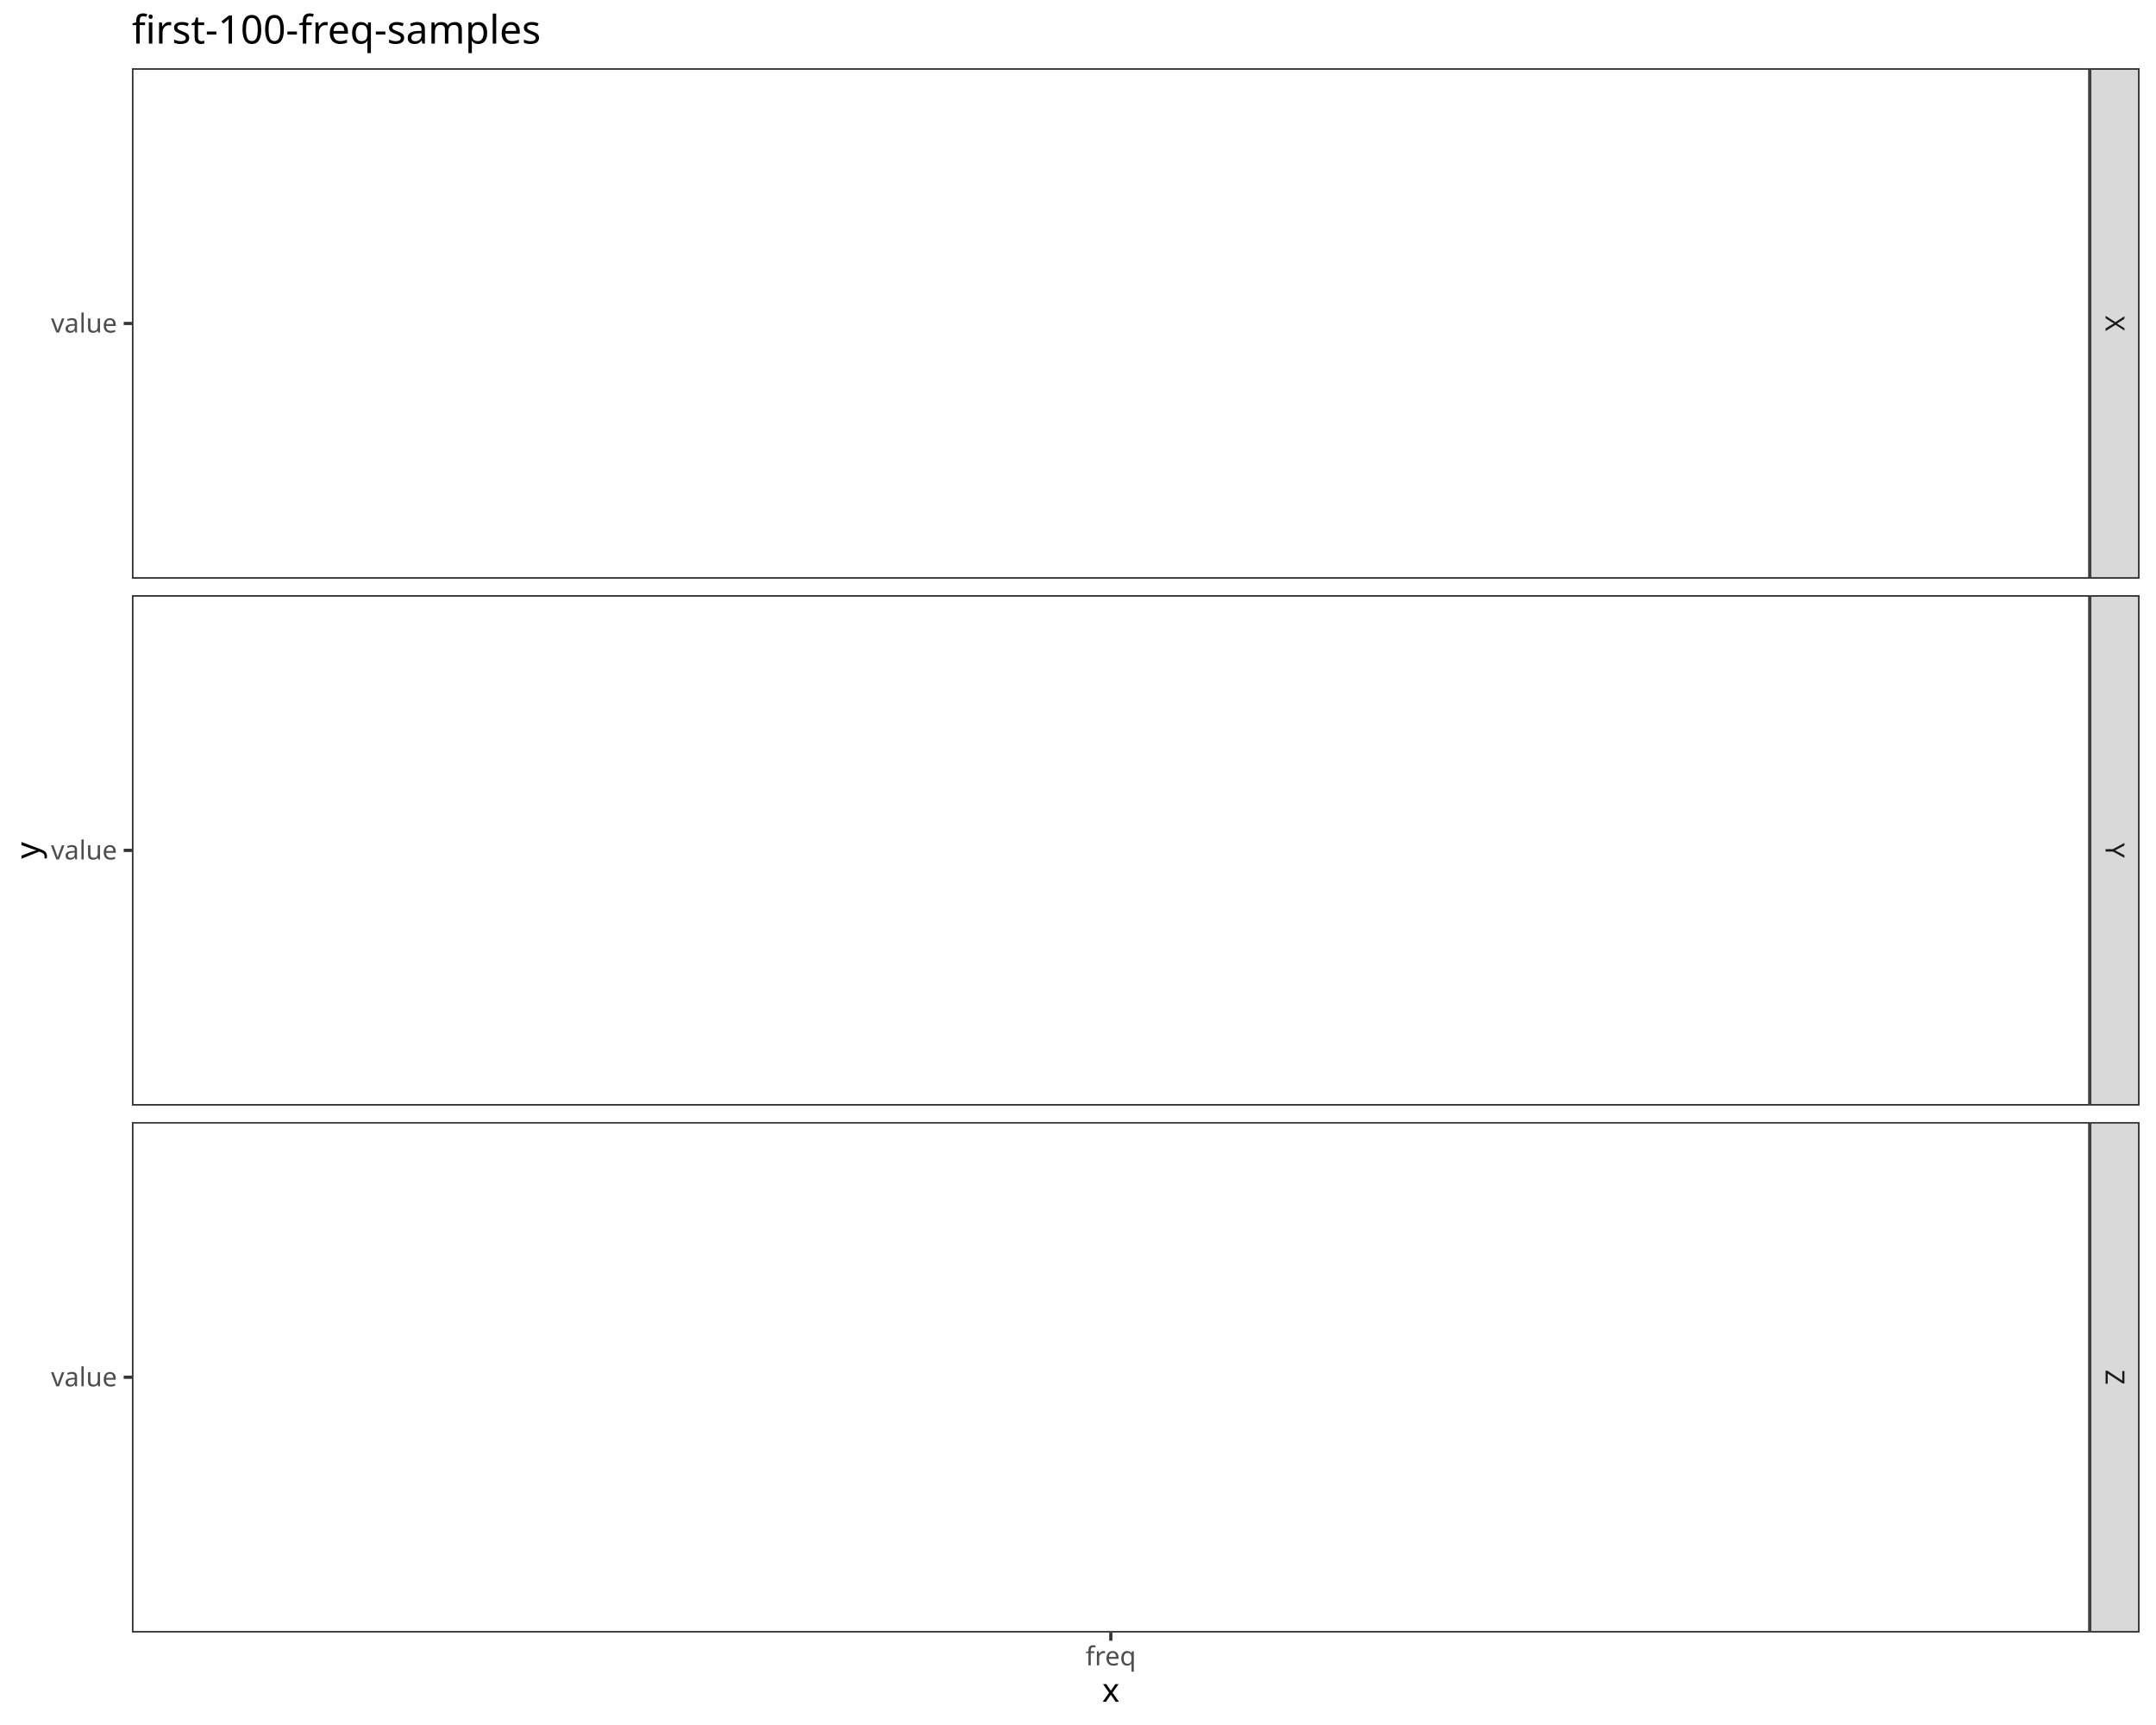
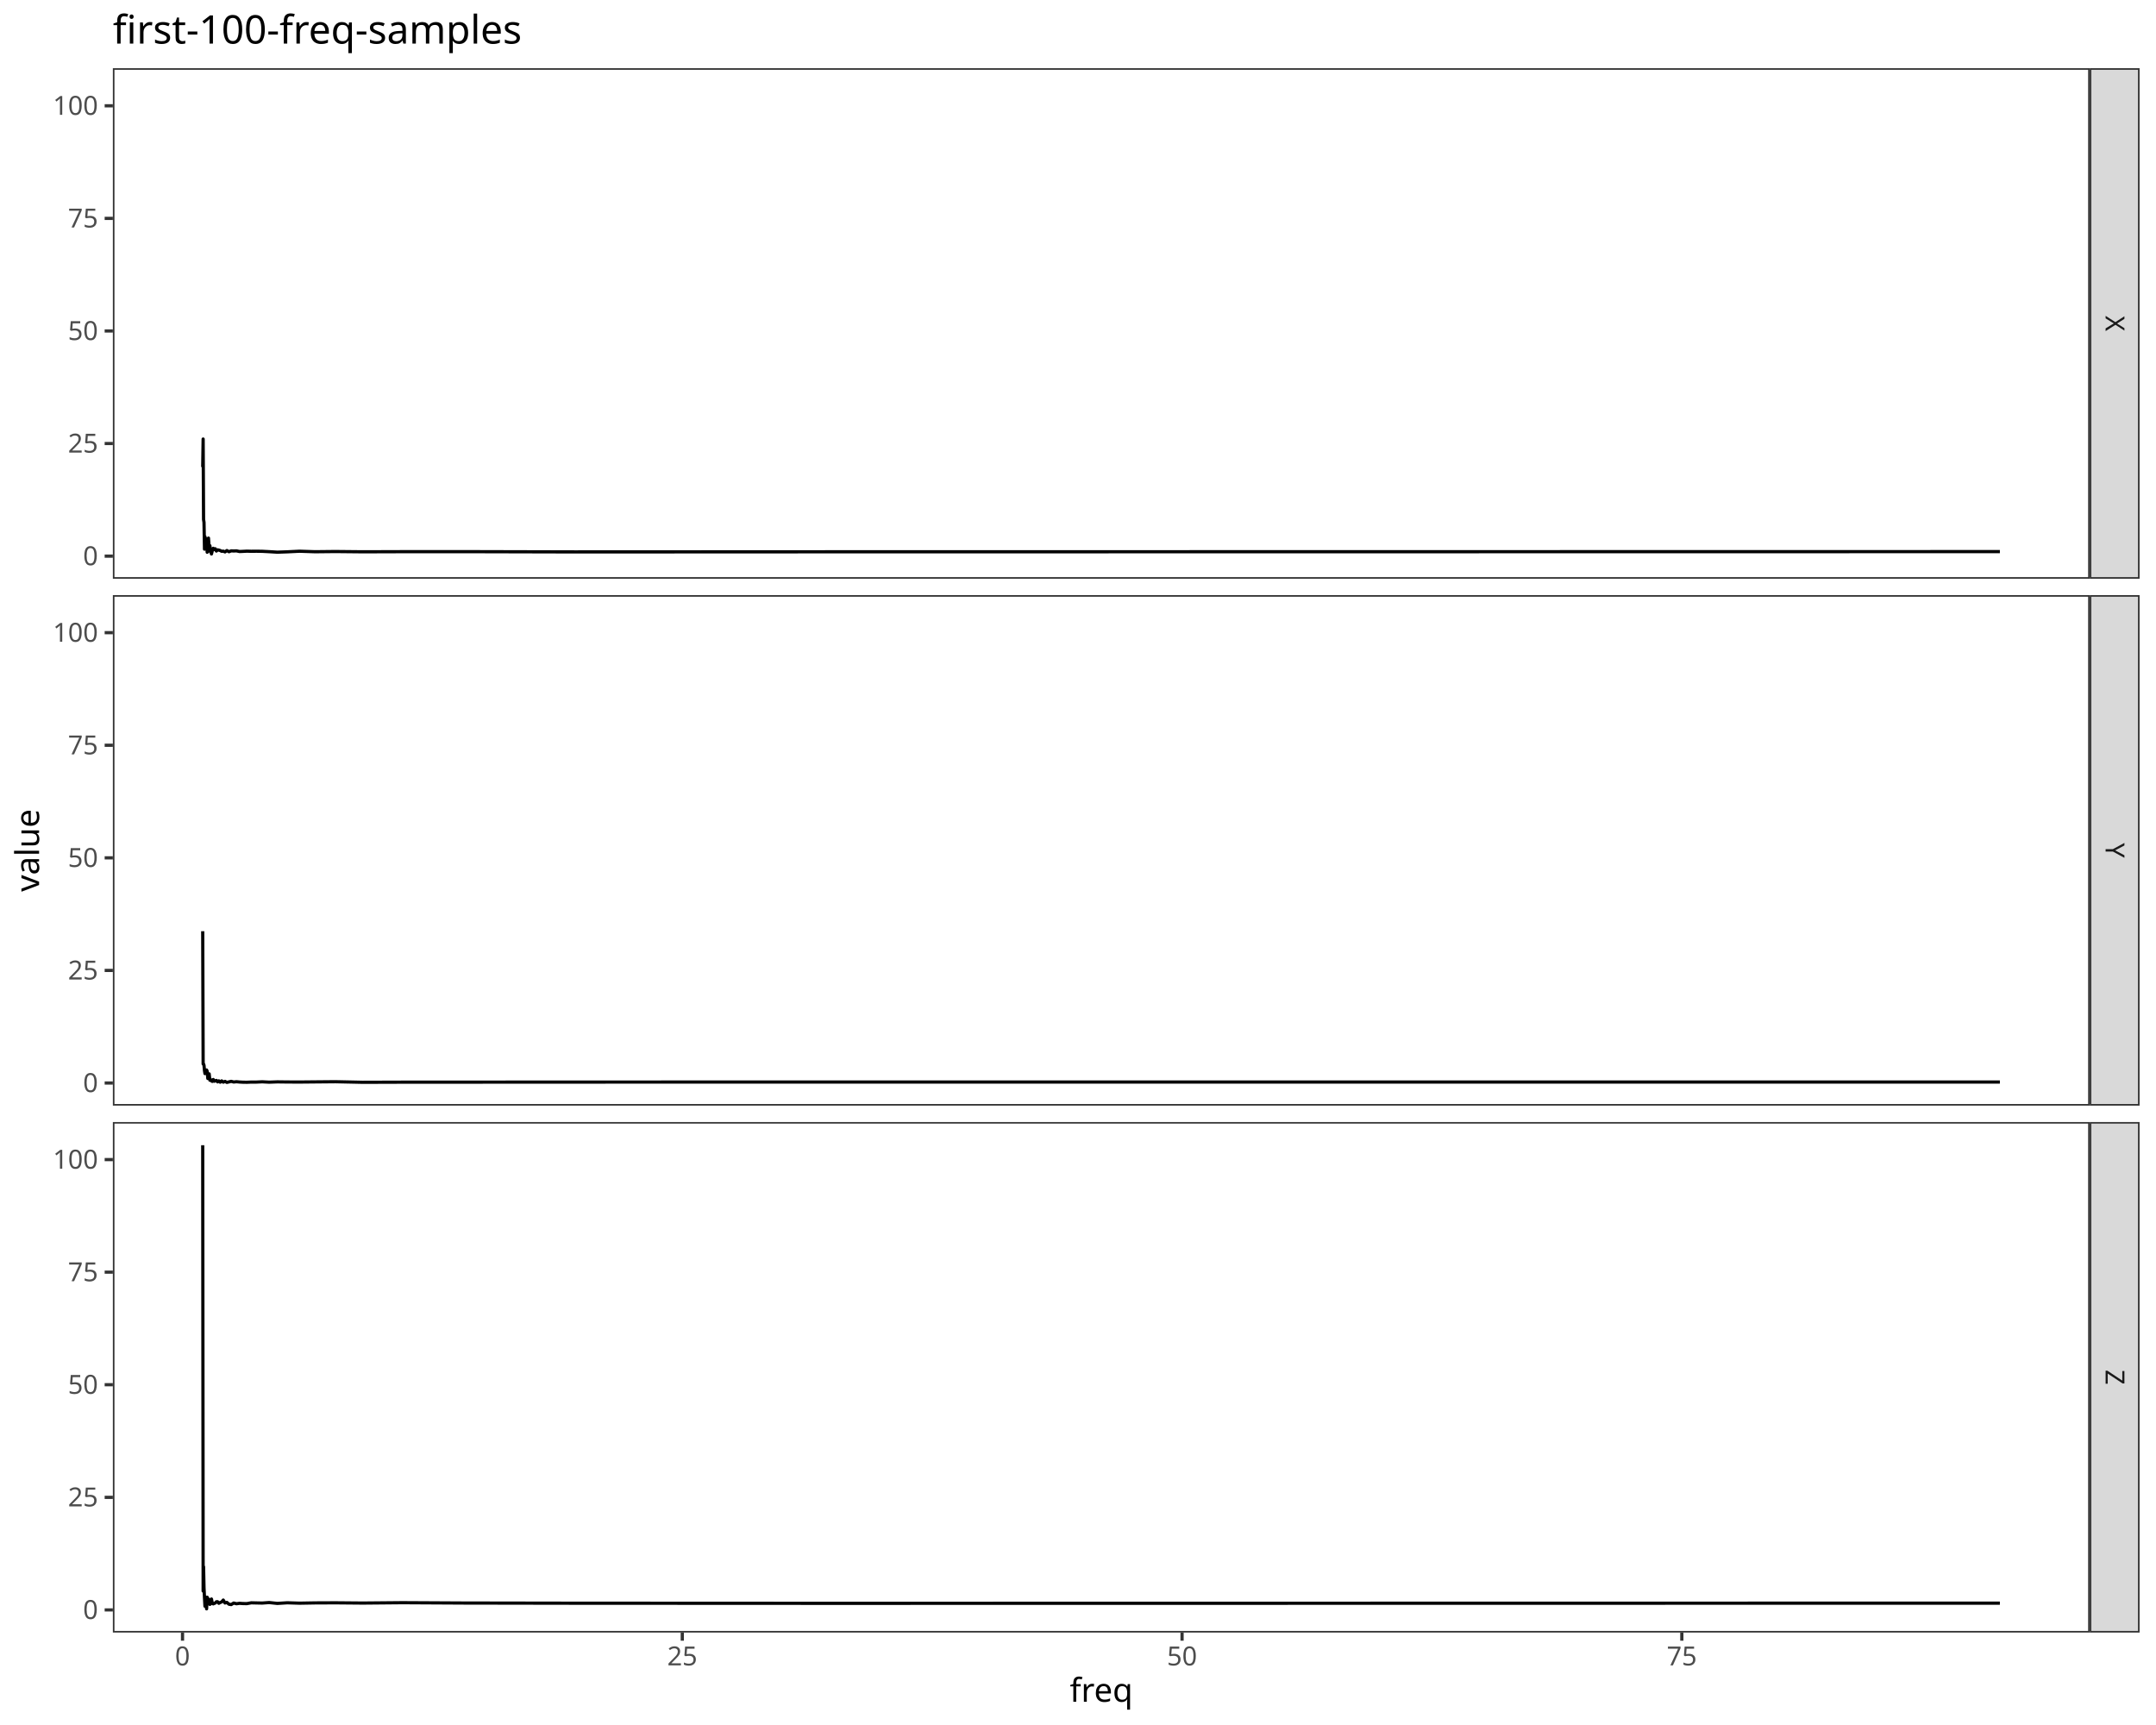
<svg xmlns="http://www.w3.org/2000/svg" class="svglite" data-engine-version="2.0" width="720.00pt" height="576.00pt" viewBox="0 0 720.00 576.00">
  <defs>
    <style type="text/css">
    .svglite line, .svglite polyline, .svglite polygon, .svglite path, .svglite rect, .svglite circle {
      fill: none;
      stroke: #000000;
      stroke-linecap: round;
      stroke-linejoin: round;
      stroke-miterlimit: 10.00;
    }
  </style>
  </defs>
  <rect width="100%" height="100%" style="stroke: none; fill: #FFFFFF;" />
  <defs>
    <clipPath id="cpMC4wMHw3MjAuMDB8MC4wMHw1NzYuMDA=">
      <rect x="0.00" y="0.00" width="720.00" height="576.00" />
    </clipPath>
  </defs>
  <g clip-path="url(#cpMC4wMHw3MjAuMDB8MC4wMHw1NzYuMDA=)">
    <rect x="0.00" y="0.00" width="720.00" height="576.00" style="stroke-width: 1.07; stroke: #FFFFFF; fill: #FFFFFF;" />
  </g>
  <defs>
-     <clipPath id="cpNDQuMDV8Njk3Ljg3fDIyLjc4fDE5My4yNA==">
-       <rect x="44.05" y="22.78" width="653.83" height="170.46" />
+     <clipPath id="cpMzcuNjl8Njk3Ljg3fDIyLjc4fDE5My4yNA==">
+       <rect x="37.69" y="22.78" width="660.18" height="170.46" />
    </clipPath>
  </defs>
-   <g clip-path="url(#cpNDQuMDV8Njk3Ljg3fDIyLjc4fDE5My4yNA==)">
-     <rect x="44.05" y="22.78" width="653.83" height="170.46" style="stroke-width: 1.07; stroke: none; fill: #FFFFFF;" />
-     <polyline points="370.96,108.01 370.96,108.01 370.96,108.01 370.96,108.01 370.96,108.01 370.96,108.01 370.96,108.01 370.96,108.01 370.96,108.01 370.96,108.01 370.96,108.01 370.96,108.01 370.96,108.01 370.96,108.01 370.96,108.01 370.96,108.01 370.96,108.01 370.96,108.01 370.96,108.01 370.96,108.01 370.96,108.01 370.96,108.01 370.96,108.01 370.96,108.01 370.96,108.01 370.96,108.01 370.96,108.01 370.96,108.01 370.96,108.01 370.96,108.01 370.96,108.01 370.96,108.01 370.96,108.01 370.96,108.01 370.96,108.01 370.96,108.01 370.96,108.01 370.96,108.01 370.96,108.01 370.96,108.01 370.96,108.01 370.96,108.01 370.96,108.01 370.96,108.01 370.96,108.01 370.96,108.01 370.96,108.01 370.96,108.01 370.96,108.01 370.96,108.01 " style="stroke-width: 1.07; stroke-linecap: butt;" />
-     <rect x="44.05" y="22.78" width="653.83" height="170.46" style="stroke-width: 1.07; stroke: #333333;" />
+   <g clip-path="url(#cpMzcuNjl8Njk3Ljg3fDIyLjc4fDE5My4yNA==)">
+     <rect x="37.69" y="22.78" width="660.18" height="170.46" style="stroke-width: 1.07; stroke: none; fill: #FFFFFF;" />
+     <polyline points="67.70,155.95 67.84,146.60 67.98,173.46 68.13,174.42 68.29,183.37 68.45,179.21 68.63,181.77 68.81,179.87 68.99,180.24 69.19,184.40 69.40,184.23 69.62,179.67 69.85,182.91 70.09,182.20 70.35,184.03 70.62,184.98 70.91,183.86 71.22,183.08 71.54,183.51 71.89,183.24 72.26,184.00 72.66,183.60 73.08,183.68 73.54,183.83 74.03,184.09 74.56,184.03 75.14,184.29 75.77,183.84 76.46,184.23 77.21,183.94 78.04,183.98 78.97,183.94 79.99,184.16 81.14,184.11 82.44,184.04 83.92,184.08 85.61,184.06 87.58,184.09 89.88,184.21 92.62,184.38 95.94,184.26 100.03,184.06 105.21,184.23 111.96,184.16 121.15,184.25 134.38,184.21 155.06,184.20 191.96,184.29 276.45,184.25 667.86,184.19 " style="stroke-width: 1.07; stroke-linecap: butt;" />
+     <rect x="37.69" y="22.78" width="660.18" height="170.46" style="stroke-width: 1.07; stroke: #333333;" />
  </g>
  <g clip-path="url(#cpMC4wMHw3MjAuMDB8MC4wMHw1NzYuMDA=)">
</g>
  <defs>
-     <clipPath id="cpNDQuMDV8Njk3Ljg3fDE5OC43MnwzNjkuMTg=">
-       <rect x="44.05" y="198.72" width="653.83" height="170.46" />
+     <clipPath id="cpMzcuNjl8Njk3Ljg3fDE5OC43MnwzNjkuMTg=">
+       <rect x="37.69" y="198.72" width="660.18" height="170.46" />
    </clipPath>
  </defs>
-   <g clip-path="url(#cpNDQuMDV8Njk3Ljg3fDE5OC43MnwzNjkuMTg=)">
-     <rect x="44.05" y="198.72" width="653.83" height="170.46" style="stroke-width: 1.07; stroke: none; fill: #FFFFFF;" />
-     <polyline points="370.96,283.95 370.96,283.95 370.96,283.95 370.96,283.95 370.96,283.95 370.96,283.95 370.96,283.95 370.96,283.95 370.96,283.95 370.96,283.95 370.96,283.95 370.96,283.95 370.96,283.95 370.96,283.95 370.96,283.95 370.96,283.95 370.96,283.95 370.96,283.95 370.96,283.95 370.96,283.95 370.96,283.95 370.96,283.95 370.96,283.95 370.96,283.95 370.96,283.95 370.96,283.95 370.96,283.95 370.96,283.95 370.96,283.95 370.96,283.95 370.96,283.95 370.96,283.95 370.96,283.95 370.96,283.95 370.96,283.95 370.96,283.95 370.96,283.95 370.96,283.95 370.96,283.95 370.96,283.95 370.96,283.95 370.96,283.95 370.96,283.95 370.96,283.95 370.96,283.95 370.96,283.95 370.96,283.95 370.96,283.95 370.96,283.95 370.96,283.95 " style="stroke-width: 1.07; stroke-linecap: butt;" />
-     <rect x="44.05" y="198.72" width="653.83" height="170.46" style="stroke-width: 1.07; stroke: #333333;" />
+   <g clip-path="url(#cpMzcuNjl8Njk3Ljg3fDE5OC43MnwzNjkuMTg=)">
+     <rect x="37.69" y="198.72" width="660.18" height="170.46" style="stroke-width: 1.07; stroke: none; fill: #FFFFFF;" />
+     <polyline points="67.70,310.95 67.84,355.28 67.98,355.27 68.13,355.75 68.29,357.52 68.45,358.49 68.63,357.70 68.81,357.30 68.99,357.28 69.19,357.72 69.40,360.12 69.62,358.85 69.85,358.58 70.09,360.71 70.35,360.49 70.62,360.93 70.91,361.09 71.22,360.46 71.54,361.04 71.89,360.90 72.26,360.77 72.66,361.25 73.08,360.91 73.54,361.36 74.03,360.92 74.56,361.35 75.14,361.08 75.77,361.43 76.46,361.26 77.21,361.07 78.04,361.30 78.97,361.20 79.99,361.30 81.14,361.36 82.44,361.38 83.92,361.32 85.61,361.32 87.58,361.23 89.88,361.35 92.62,361.25 95.94,361.29 100.03,361.31 105.21,361.26 111.96,361.20 121.15,361.39 134.38,361.35 155.06,361.34 191.96,361.32 276.45,361.30 667.86,361.30 " style="stroke-width: 1.07; stroke-linecap: butt;" />
+     <rect x="37.69" y="198.72" width="660.18" height="170.46" style="stroke-width: 1.07; stroke: #333333;" />
  </g>
  <g clip-path="url(#cpMC4wMHw3MjAuMDB8MC4wMHw1NzYuMDA=)">
</g>
  <defs>
-     <clipPath id="cpNDQuMDV8Njk3Ljg3fDM3NC42Nnw1NDUuMTE=">
-       <rect x="44.05" y="374.66" width="653.83" height="170.46" />
+     <clipPath id="cpMzcuNjl8Njk3Ljg3fDM3NC42Nnw1NDUuMTE=">
+       <rect x="37.69" y="374.66" width="660.18" height="170.46" />
    </clipPath>
  </defs>
-   <g clip-path="url(#cpNDQuMDV8Njk3Ljg3fDM3NC42Nnw1NDUuMTE=)">
-     <rect x="44.05" y="374.66" width="653.83" height="170.46" style="stroke-width: 1.07; stroke: none; fill: #FFFFFF;" />
-     <polyline points="370.96,459.88 370.96,459.88 370.96,459.88 370.96,459.88 370.96,459.88 370.96,459.88 370.96,459.88 370.96,459.88 370.96,459.88 370.96,459.88 370.96,459.88 370.96,459.88 370.96,459.88 370.96,459.88 370.96,459.88 370.96,459.88 370.96,459.88 370.96,459.88 370.96,459.88 370.96,459.88 370.96,459.88 370.96,459.88 370.96,459.88 370.96,459.88 370.96,459.88 370.96,459.88 370.96,459.88 370.96,459.88 370.96,459.88 370.96,459.88 370.96,459.88 370.96,459.88 370.96,459.88 370.96,459.88 370.96,459.88 370.96,459.88 370.96,459.88 370.96,459.88 370.96,459.88 370.96,459.88 370.96,459.88 370.96,459.88 370.96,459.88 370.96,459.88 370.96,459.88 370.96,459.88 370.96,459.88 370.96,459.88 370.96,459.88 370.96,459.88 " style="stroke-width: 1.07; stroke-linecap: butt;" />
-     <rect x="44.05" y="374.66" width="653.83" height="170.46" style="stroke-width: 1.07; stroke: #333333;" />
+   <g clip-path="url(#cpMzcuNjl8Njk3Ljg3fDM3NC42Nnw1NDUuMTE=)">
+     <rect x="37.69" y="374.66" width="660.18" height="170.46" style="stroke-width: 1.07; stroke: none; fill: #FFFFFF;" />
+     <polyline points="67.70,382.40 67.84,531.28 67.98,523.16 68.13,530.26 68.29,533.46 68.45,536.34 68.63,533.28 68.81,533.74 68.99,537.21 69.19,533.33 69.40,535.56 69.62,533.92 69.85,534.62 70.09,535.73 70.35,535.51 70.62,533.93 70.91,535.40 71.22,535.56 71.54,535.39 71.89,535.28 72.26,534.85 72.66,534.84 73.08,535.36 73.54,535.08 74.03,534.91 74.56,534.28 75.14,535.26 75.77,535.06 76.46,535.67 77.21,535.79 78.04,535.28 78.97,535.51 79.99,535.37 81.14,535.45 82.44,535.47 83.92,535.20 85.61,535.24 87.58,535.28 89.88,535.11 92.62,535.40 95.94,535.19 100.03,535.32 105.21,535.23 111.96,535.20 121.15,535.28 134.38,535.16 155.06,535.27 191.96,535.33 276.45,535.37 667.86,535.31 " style="stroke-width: 1.07; stroke-linecap: butt;" />
+     <rect x="37.69" y="374.66" width="660.18" height="170.46" style="stroke-width: 1.07; stroke: #333333;" />
  </g>
  <g clip-path="url(#cpMC4wMHw3MjAuMDB8MC4wMHw1NzYuMDA=)">
</g>
  <defs>
    <clipPath id="cpNjk3Ljg3fDcxNC41MnwyMi43OHwxOTMuMjQ=">
      <rect x="697.87" y="22.78" width="16.65" height="170.46" />
    </clipPath>
  </defs>
  <g clip-path="url(#cpNjk3Ljg3fDcxNC41MnwyMi43OHwxOTMuMjQ=)">
    <rect x="697.87" y="22.78" width="16.65" height="170.46" style="stroke-width: 1.07; stroke: #333333; fill: #D9D9D9;" />
    <text transform="translate(703.17,108.01) rotate(90)" text-anchor="middle" style="font-size: 8.80px; fill: #1A1A1A; font-family: sans;" textLength="5.87px" lengthAdjust="spacingAndGlyphs">X</text>
  </g>
  <g clip-path="url(#cpMC4wMHw3MjAuMDB8MC4wMHw1NzYuMDA=)">
</g>
  <defs>
    <clipPath id="cpNjk3Ljg3fDcxNC41MnwxOTguNzJ8MzY5LjE4">
      <rect x="697.87" y="198.72" width="16.65" height="170.46" />
    </clipPath>
  </defs>
  <g clip-path="url(#cpNjk3Ljg3fDcxNC41MnwxOTguNzJ8MzY5LjE4)">
    <rect x="697.87" y="198.72" width="16.65" height="170.46" style="stroke-width: 1.07; stroke: #333333; fill: #D9D9D9;" />
    <text transform="translate(703.17,283.95) rotate(90)" text-anchor="middle" style="font-size: 8.80px; fill: #1A1A1A; font-family: sans;" textLength="5.87px" lengthAdjust="spacingAndGlyphs">Y</text>
  </g>
  <g clip-path="url(#cpMC4wMHw3MjAuMDB8MC4wMHw1NzYuMDA=)">
</g>
  <defs>
    <clipPath id="cpNjk3Ljg3fDcxNC41MnwzNzQuNjZ8NTQ1LjEx">
      <rect x="697.87" y="374.66" width="16.65" height="170.46" />
    </clipPath>
  </defs>
  <g clip-path="url(#cpNjk3Ljg3fDcxNC41MnwzNzQuNjZ8NTQ1LjEx)">
    <rect x="697.87" y="374.66" width="16.65" height="170.46" style="stroke-width: 1.07; stroke: #333333; fill: #D9D9D9;" />
    <text transform="translate(703.17,459.88) rotate(90)" text-anchor="middle" style="font-size: 8.80px; fill: #1A1A1A; font-family: sans;" textLength="5.38px" lengthAdjust="spacingAndGlyphs">Z</text>
  </g>
  <g clip-path="url(#cpMC4wMHw3MjAuMDB8MC4wMHw1NzYuMDA=)">
-     <polyline points="370.96,547.85 370.96,545.11 " style="stroke-width: 1.07; stroke: #333333; stroke-linecap: butt;" />
-     <text x="370.96" y="556.10" text-anchor="middle" style="font-size: 8.80px; fill: #4D4D4D; font-family: sans;" textLength="15.16px" lengthAdjust="spacingAndGlyphs">freq</text>
-     <text x="39.11" y="111.04" text-anchor="end" style="font-size: 8.80px; fill: #4D4D4D; font-family: sans;" textLength="21.04px" lengthAdjust="spacingAndGlyphs">value</text>
-     <polyline points="41.31,108.01 44.05,108.01 " style="stroke-width: 1.07; stroke: #333333; stroke-linecap: butt;" />
-     <text x="39.11" y="286.98" text-anchor="end" style="font-size: 8.80px; fill: #4D4D4D; font-family: sans;" textLength="21.04px" lengthAdjust="spacingAndGlyphs">value</text>
-     <polyline points="41.31,283.95 44.05,283.95 " style="stroke-width: 1.07; stroke: #333333; stroke-linecap: butt;" />
-     <text x="39.11" y="462.91" text-anchor="end" style="font-size: 8.80px; fill: #4D4D4D; font-family: sans;" textLength="21.04px" lengthAdjust="spacingAndGlyphs">value</text>
-     <polyline points="41.31,459.88 44.05,459.88 " style="stroke-width: 1.07; stroke: #333333; stroke-linecap: butt;" />
-     <text x="370.96" y="568.24" text-anchor="middle" style="font-size: 11.00px; font-family: sans;" textLength="5.50px" lengthAdjust="spacingAndGlyphs">x</text>
-     <text transform="translate(13.05,283.95) rotate(-90)" text-anchor="middle" style="font-size: 11.00px; font-family: sans;" textLength="5.50px" lengthAdjust="spacingAndGlyphs">y</text>
-     <text x="44.05" y="14.56" style="font-size: 13.20px; font-family: sans;" textLength="128.39px" lengthAdjust="spacingAndGlyphs">first-100-freq-samples</text>
+     <polyline points="60.95,547.85 60.95,545.11 " style="stroke-width: 1.07; stroke: #333333; stroke-linecap: butt;" />
+     <polyline points="227.85,547.85 227.85,545.11 " style="stroke-width: 1.07; stroke: #333333; stroke-linecap: butt;" />
+     <polyline points="394.75,547.85 394.75,545.11 " style="stroke-width: 1.07; stroke: #333333; stroke-linecap: butt;" />
+     <polyline points="561.65,547.85 561.65,545.11 " style="stroke-width: 1.07; stroke: #333333; stroke-linecap: butt;" />
+     <text x="60.95" y="556.10" text-anchor="middle" style="font-size: 8.80px; fill: #4D4D4D; font-family: sans;" textLength="4.89px" lengthAdjust="spacingAndGlyphs">0</text>
+     <text x="227.85" y="556.10" text-anchor="middle" style="font-size: 8.80px; fill: #4D4D4D; font-family: sans;" textLength="9.79px" lengthAdjust="spacingAndGlyphs">25</text>
+     <text x="394.75" y="556.10" text-anchor="middle" style="font-size: 8.80px; fill: #4D4D4D; font-family: sans;" textLength="9.79px" lengthAdjust="spacingAndGlyphs">50</text>
+     <text x="561.65" y="556.10" text-anchor="middle" style="font-size: 8.80px; fill: #4D4D4D; font-family: sans;" textLength="9.79px" lengthAdjust="spacingAndGlyphs">75</text>
+     <text x="32.76" y="188.73" text-anchor="end" style="font-size: 8.80px; fill: #4D4D4D; font-family: sans;" textLength="4.89px" lengthAdjust="spacingAndGlyphs">0</text>
+     <text x="32.76" y="151.13" text-anchor="end" style="font-size: 8.80px; fill: #4D4D4D; font-family: sans;" textLength="9.79px" lengthAdjust="spacingAndGlyphs">25</text>
+     <text x="32.76" y="113.54" text-anchor="end" style="font-size: 8.80px; fill: #4D4D4D; font-family: sans;" textLength="9.79px" lengthAdjust="spacingAndGlyphs">50</text>
+     <text x="32.76" y="75.95" text-anchor="end" style="font-size: 8.80px; fill: #4D4D4D; font-family: sans;" textLength="9.79px" lengthAdjust="spacingAndGlyphs">75</text>
+     <text x="32.76" y="38.35" text-anchor="end" style="font-size: 8.80px; fill: #4D4D4D; font-family: sans;" textLength="14.68px" lengthAdjust="spacingAndGlyphs">100</text>
+     <polyline points="34.95,185.70 37.69,185.70 " style="stroke-width: 1.07; stroke: #333333; stroke-linecap: butt;" />
+     <polyline points="34.95,148.10 37.69,148.10 " style="stroke-width: 1.07; stroke: #333333; stroke-linecap: butt;" />
+     <polyline points="34.95,110.51 37.69,110.51 " style="stroke-width: 1.07; stroke: #333333; stroke-linecap: butt;" />
+     <polyline points="34.95,72.92 37.69,72.92 " style="stroke-width: 1.07; stroke: #333333; stroke-linecap: butt;" />
+     <polyline points="34.95,35.32 37.69,35.32 " style="stroke-width: 1.07; stroke: #333333; stroke-linecap: butt;" />
+     <text x="32.76" y="364.66" text-anchor="end" style="font-size: 8.80px; fill: #4D4D4D; font-family: sans;" textLength="4.89px" lengthAdjust="spacingAndGlyphs">0</text>
+     <text x="32.76" y="327.07" text-anchor="end" style="font-size: 8.80px; fill: #4D4D4D; font-family: sans;" textLength="9.79px" lengthAdjust="spacingAndGlyphs">25</text>
+     <text x="32.76" y="289.48" text-anchor="end" style="font-size: 8.80px; fill: #4D4D4D; font-family: sans;" textLength="9.79px" lengthAdjust="spacingAndGlyphs">50</text>
+     <text x="32.76" y="251.88" text-anchor="end" style="font-size: 8.80px; fill: #4D4D4D; font-family: sans;" textLength="9.79px" lengthAdjust="spacingAndGlyphs">75</text>
+     <text x="32.76" y="214.29" text-anchor="end" style="font-size: 8.80px; fill: #4D4D4D; font-family: sans;" textLength="14.68px" lengthAdjust="spacingAndGlyphs">100</text>
+     <polyline points="34.95,361.63 37.69,361.63 " style="stroke-width: 1.07; stroke: #333333; stroke-linecap: butt;" />
+     <polyline points="34.95,324.04 37.69,324.04 " style="stroke-width: 1.07; stroke: #333333; stroke-linecap: butt;" />
+     <polyline points="34.95,286.45 37.69,286.45 " style="stroke-width: 1.07; stroke: #333333; stroke-linecap: butt;" />
+     <polyline points="34.95,248.85 37.69,248.85 " style="stroke-width: 1.07; stroke: #333333; stroke-linecap: butt;" />
+     <polyline points="34.95,211.26 37.69,211.26 " style="stroke-width: 1.07; stroke: #333333; stroke-linecap: butt;" />
+     <text x="32.76" y="540.60" text-anchor="end" style="font-size: 8.80px; fill: #4D4D4D; font-family: sans;" textLength="4.89px" lengthAdjust="spacingAndGlyphs">0</text>
+     <text x="32.76" y="503.00" text-anchor="end" style="font-size: 8.80px; fill: #4D4D4D; font-family: sans;" textLength="9.79px" lengthAdjust="spacingAndGlyphs">25</text>
+     <text x="32.76" y="465.41" text-anchor="end" style="font-size: 8.80px; fill: #4D4D4D; font-family: sans;" textLength="9.79px" lengthAdjust="spacingAndGlyphs">50</text>
+     <text x="32.76" y="427.82" text-anchor="end" style="font-size: 8.80px; fill: #4D4D4D; font-family: sans;" textLength="9.79px" lengthAdjust="spacingAndGlyphs">75</text>
+     <text x="32.76" y="390.23" text-anchor="end" style="font-size: 8.80px; fill: #4D4D4D; font-family: sans;" textLength="14.68px" lengthAdjust="spacingAndGlyphs">100</text>
+     <polyline points="34.95,537.57 37.69,537.57 " style="stroke-width: 1.07; stroke: #333333; stroke-linecap: butt;" />
+     <polyline points="34.95,499.98 37.69,499.98 " style="stroke-width: 1.07; stroke: #333333; stroke-linecap: butt;" />
+     <polyline points="34.95,462.38 37.69,462.38 " style="stroke-width: 1.07; stroke: #333333; stroke-linecap: butt;" />
+     <polyline points="34.95,424.79 37.69,424.79 " style="stroke-width: 1.07; stroke: #333333; stroke-linecap: butt;" />
+     <polyline points="34.95,387.20 37.69,387.20 " style="stroke-width: 1.07; stroke: #333333; stroke-linecap: butt;" />
+     <text x="367.78" y="568.24" text-anchor="middle" style="font-size: 11.00px; font-family: sans;" textLength="18.96px" lengthAdjust="spacingAndGlyphs">freq</text>
+     <text transform="translate(13.05,283.95) rotate(-90)" text-anchor="middle" style="font-size: 11.00px; font-family: sans;" textLength="26.30px" lengthAdjust="spacingAndGlyphs">value</text>
+     <text x="37.69" y="14.56" style="font-size: 13.20px; font-family: sans;" textLength="128.39px" lengthAdjust="spacingAndGlyphs">first-100-freq-samples</text>
  </g>
</svg>
